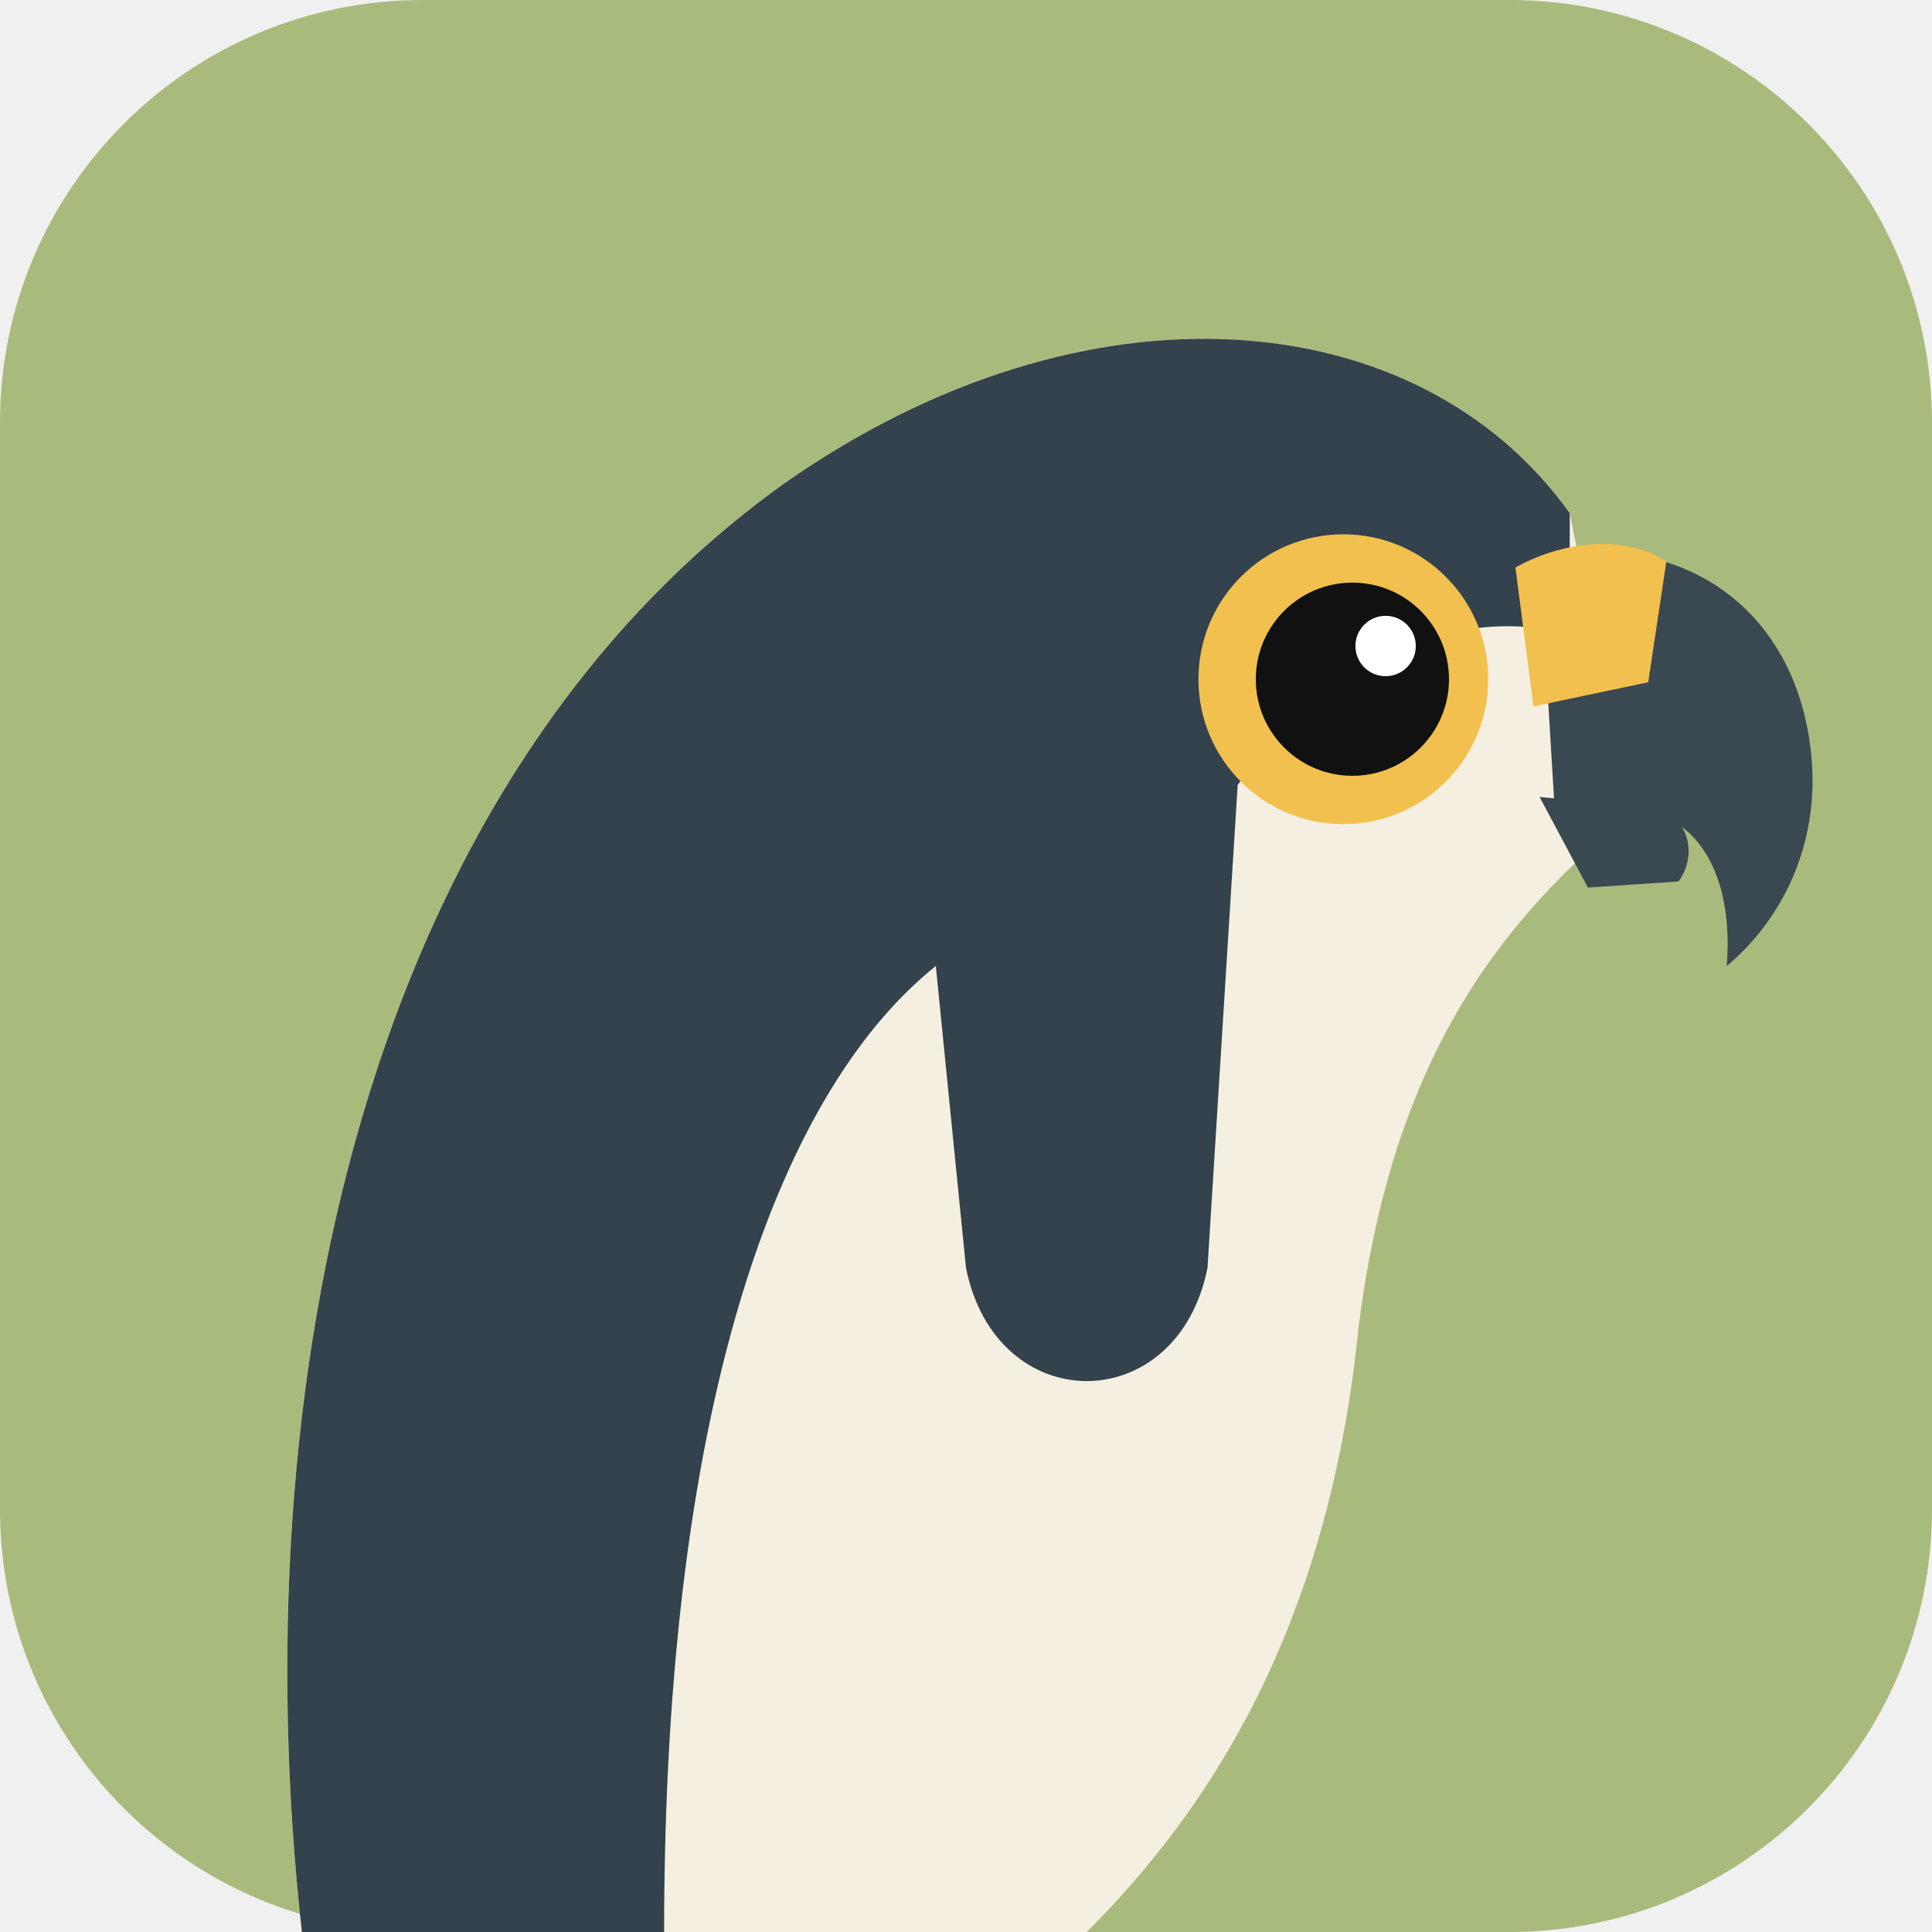
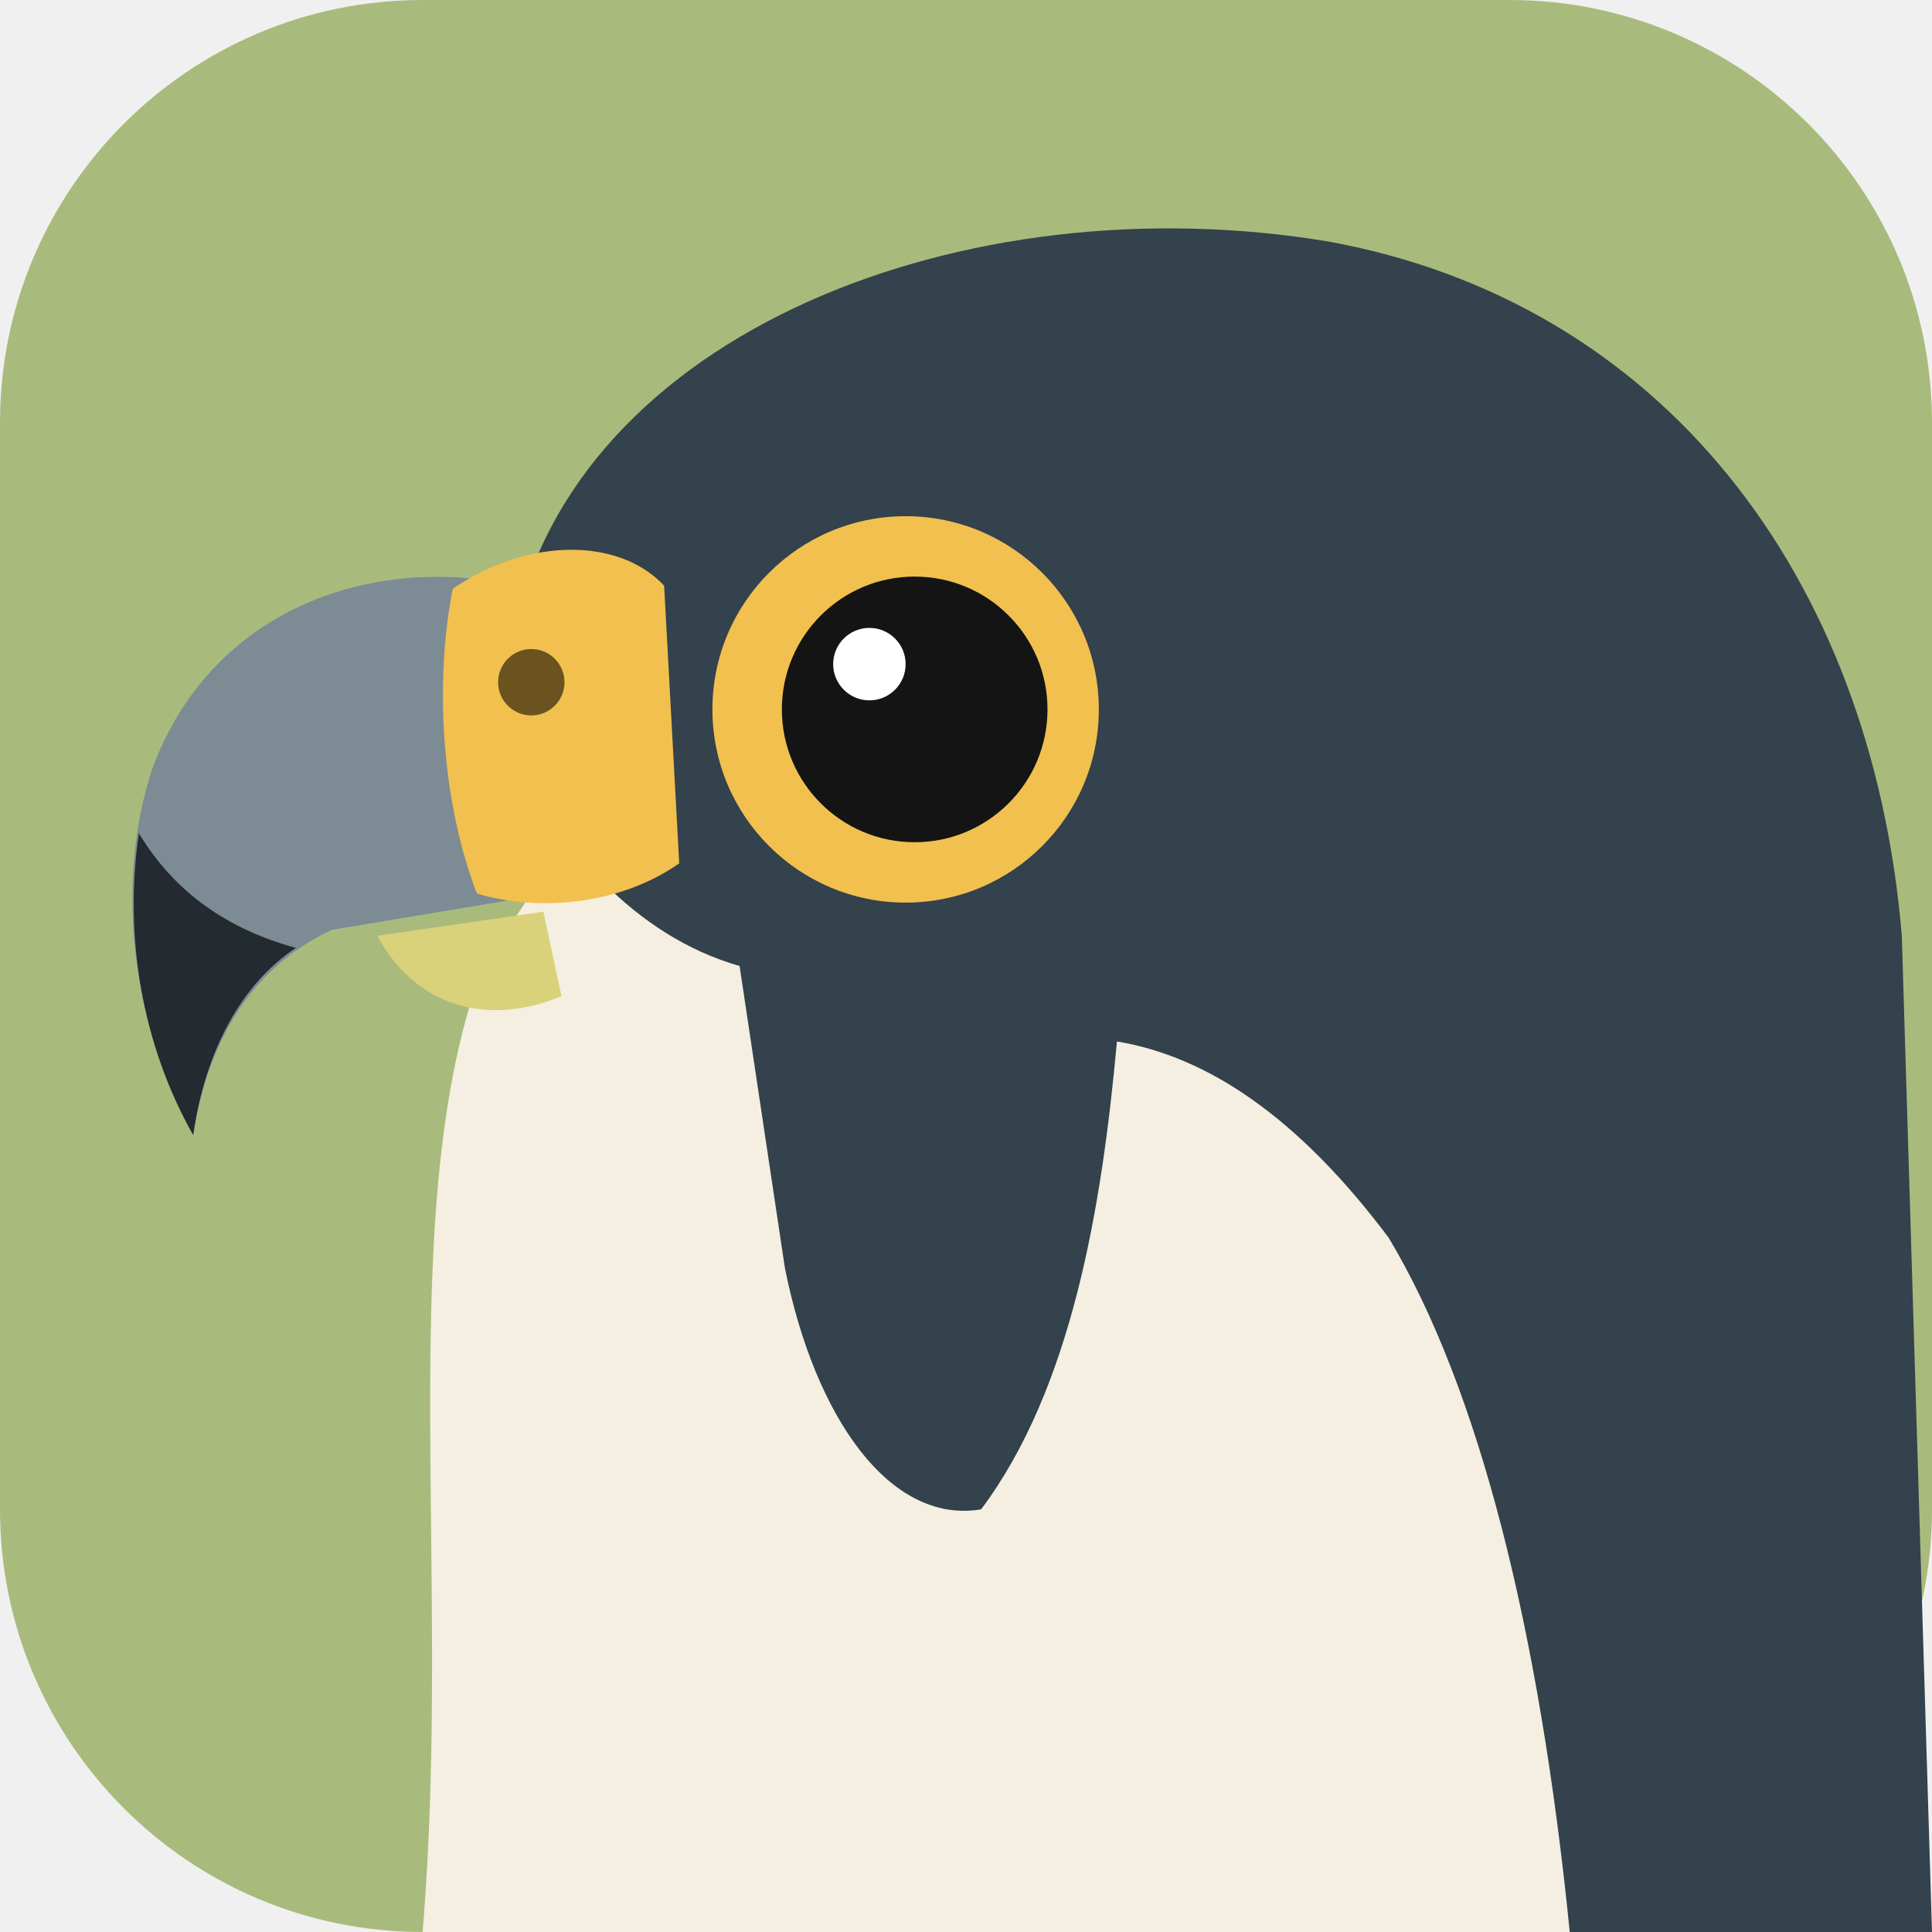
<svg xmlns="http://www.w3.org/2000/svg" viewBox="0 0 64 64">
  <rect width="64" height="64" rx="14" fill="#a9bb7c" />
-   <path d="M10 64 C8 46 12 26 26 16 C36 9 47 10 52 17 L54 27 C49 31 46 36 45 44 C44 54 40 60 36 64 Z" fill="#f5efe1" />
-   <path d="M10 64 C8 46 12 26 26 16 C36 9 47 10 52 17 L52 21 C48 20 44 22 41 26 L40 42 C39 47 33 47 32 42 L31 32 C26 36 22 46 22 64 Z" fill="#33424c" />
-   <path d="M51 18.5 C55.5 17.5 59.5 20 60 25 C60.3 28 59 30.5 57.2 32 C57.4 29.5 56.6 27.6 55 27 L51.5 26.8 Z" fill="#3a4852" />
-   <path d="M51 26.4 L55 26.8 C56 27.2 56.2 28.4 55.6 29.2 L52.6 29.4 Z" fill="#3a4852" />
-   <path d="M50.2 18.8 C52 17.8 54 17.8 55.2 18.6 L54.6 22.6 L50.8 23.4 Z" fill="#f2c04e" />
-   <circle cx="44.5" cy="22.5" r="4.8" fill="#f2c04e" />
-   <circle cx="44.8" cy="22.5" r="3.2" fill="#111" />
-   <circle cx="45.9" cy="21.4" r="1" fill="#fff" />
+   <path d="M20 26 C26 22 40 24 50 34 C56 42 58 54 58 64 L14 64 C15 52 13 40 16 32 Z" fill="#f5efe1" />
+   <path d="M17 21 C19 11 32 6 44 8 C55 10 62 19 63 31 L64 64 L52 64 C51 54 49 46 46 41 C43 37 40 35 37 34.5            C36.5 40 35.5 46 32.5 50 C29.5 50.5 27 47 26 42 L24.5 32 C21 31 18.5 28 17 25 Z" fill="#33424c" />
+   <path d="M12.5 31 L18 30.2 L18.6 33 C16.2 34 13.8 33.4 12.5 31 Z" fill="#d9d27a" />
+   <path d="M16 19.2 C11 18.6 6.6 21 5 25.6 C3.8 29.4 4.4 34 6.4 37.6 C6.9 34.4 8.4 32 11 30.8 L17 29.8 Z" fill="#7d8b95" />
+   <path d="M4.6 27.6 C4.1 31 4.7 34.6 6.4 37.6 C6.8 34.8 8 32.6 9.8 31.4 C7.6 30.8 5.8 29.6 4.6 27.6 Z" fill="#232a30" />
+   <path d="M15 19.5 C17.5 17.8 20.5 17.8 22 19.4 L22.5 28.6 C20.5 30 17.8 30.2 15.8 29.6 C14.6 26.5 14.4 22.5 15 19.5 Z" fill="#f2c04e" />
+   <circle cx="17.6" cy="22.6" r="1.1" fill="#6b5320" />
+   <circle cx="30" cy="23.5" r="6.4" fill="#f2c04e" />
+   <circle cx="30.3" cy="23.5" r="4.4" fill="#141414" />
+   <circle cx="28.8" cy="22" r="1.2" fill="#fff" />
</svg>
